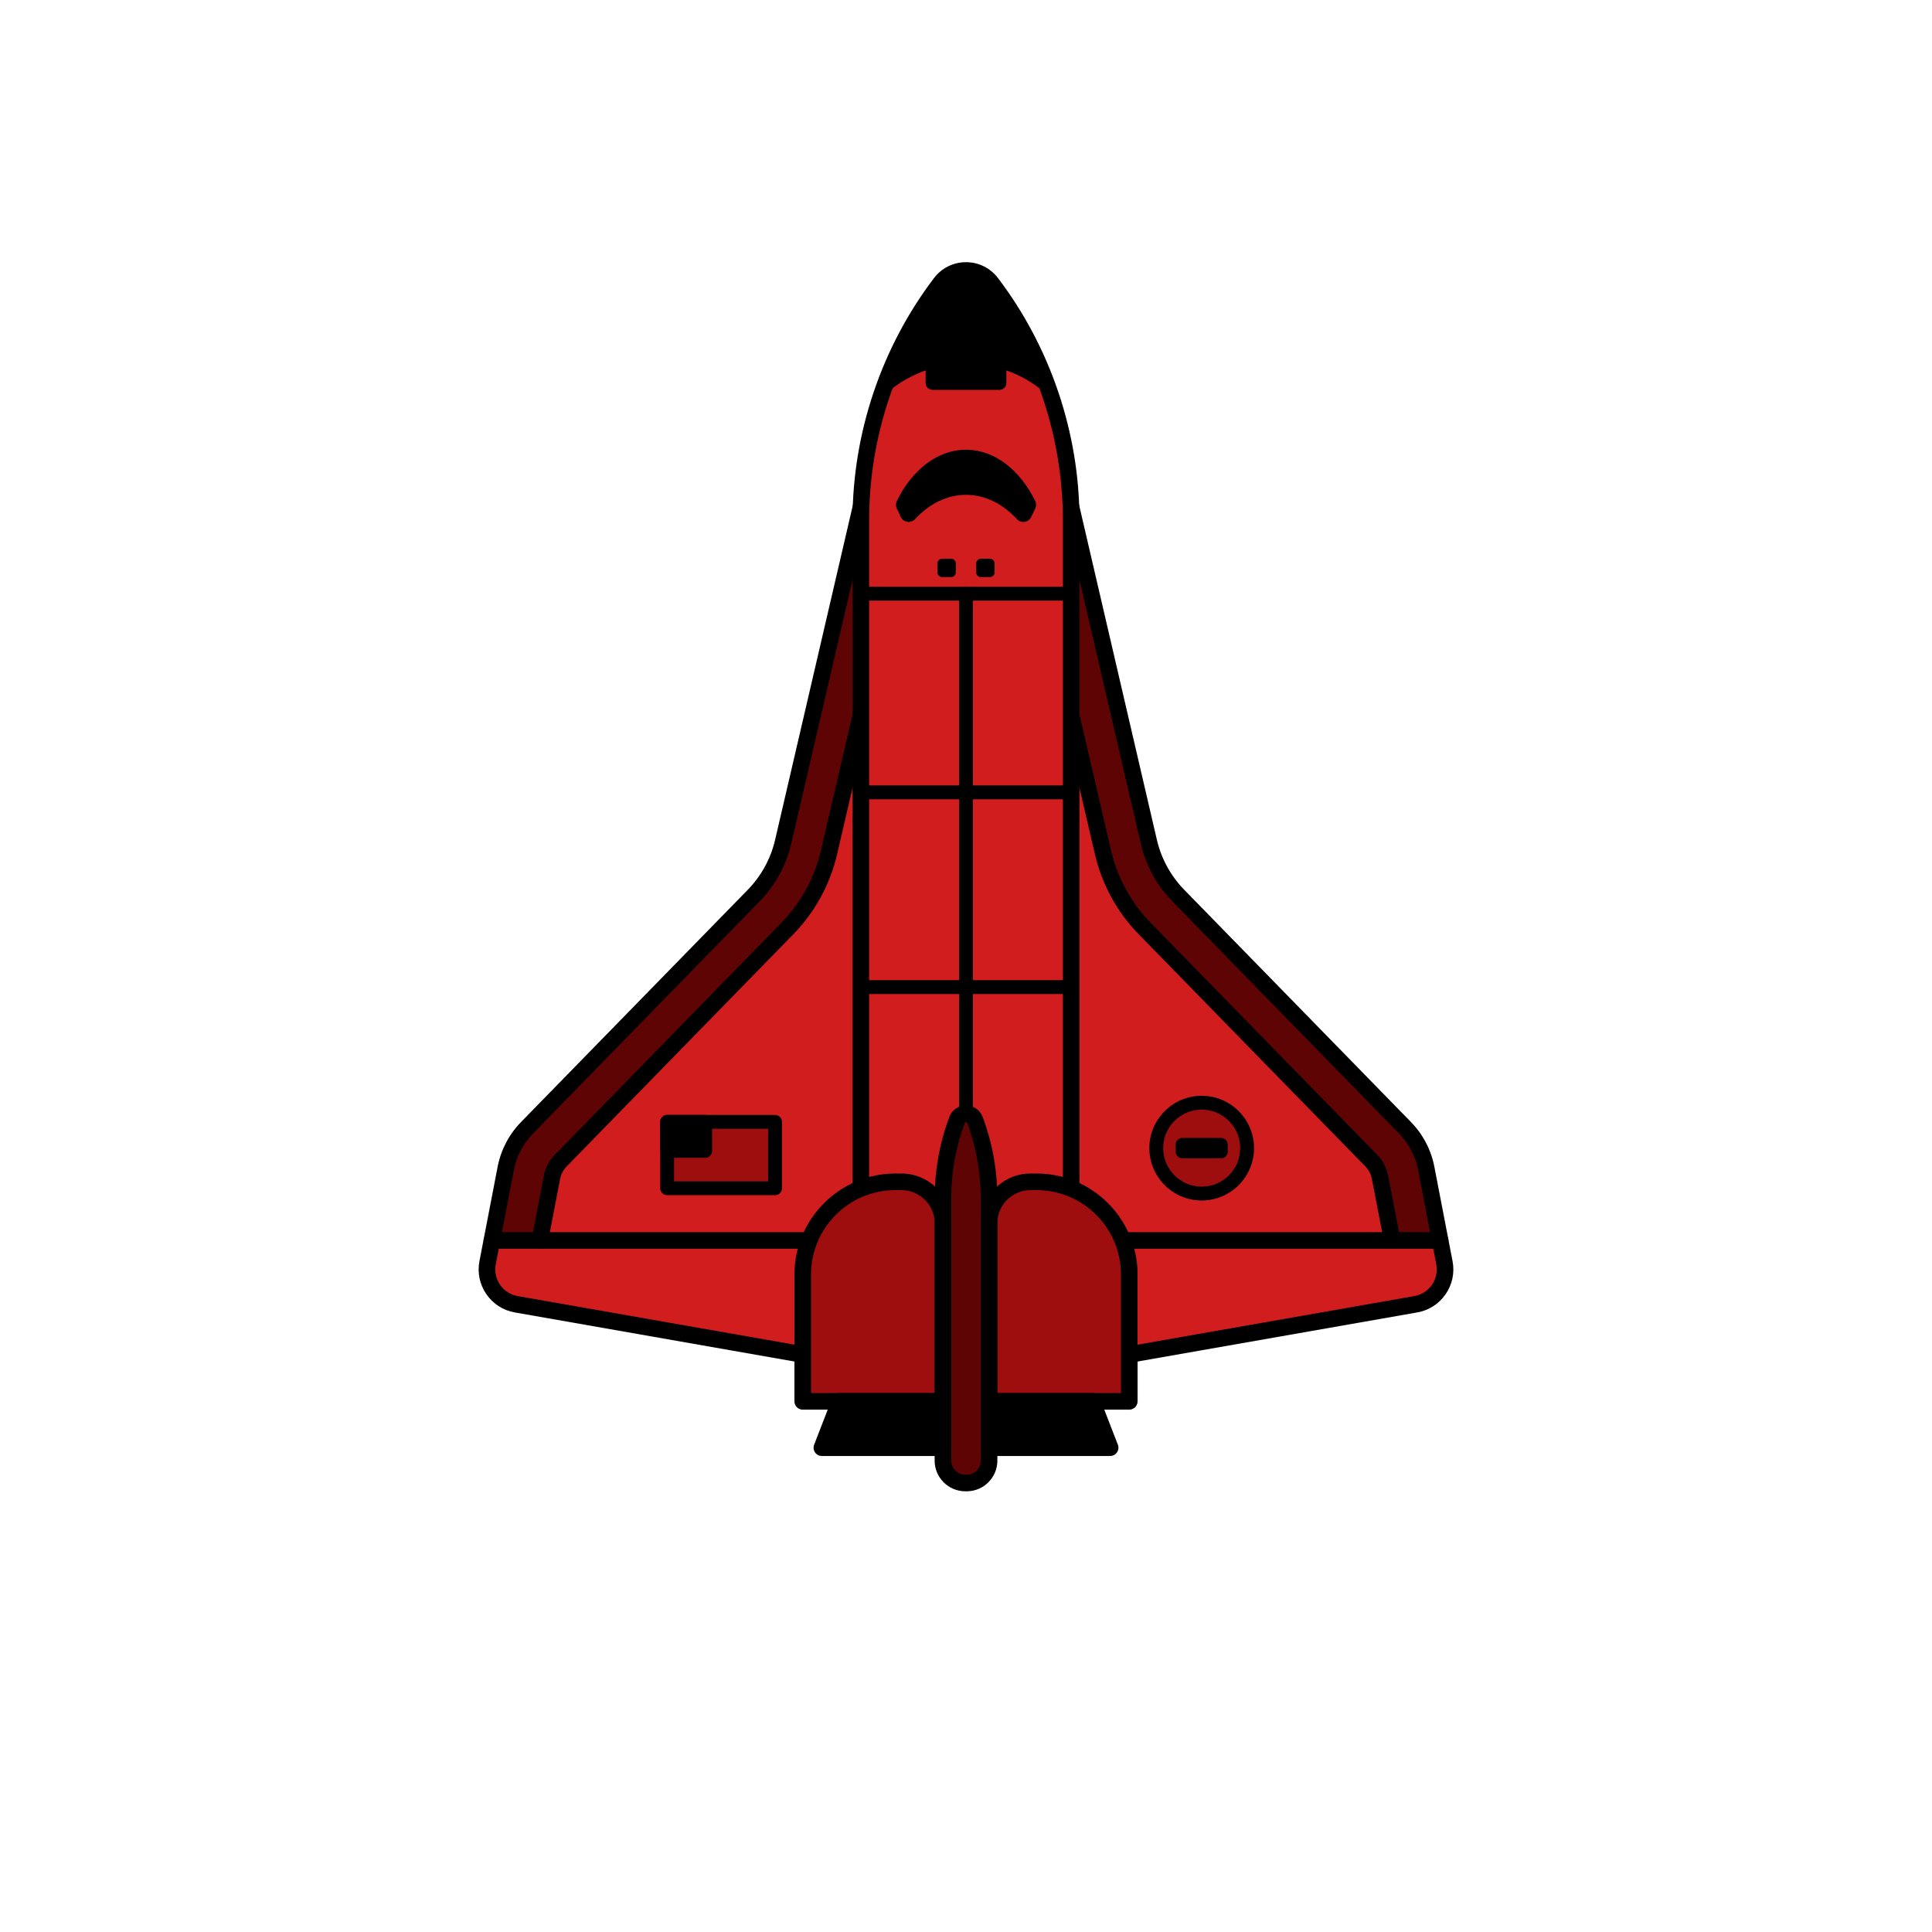
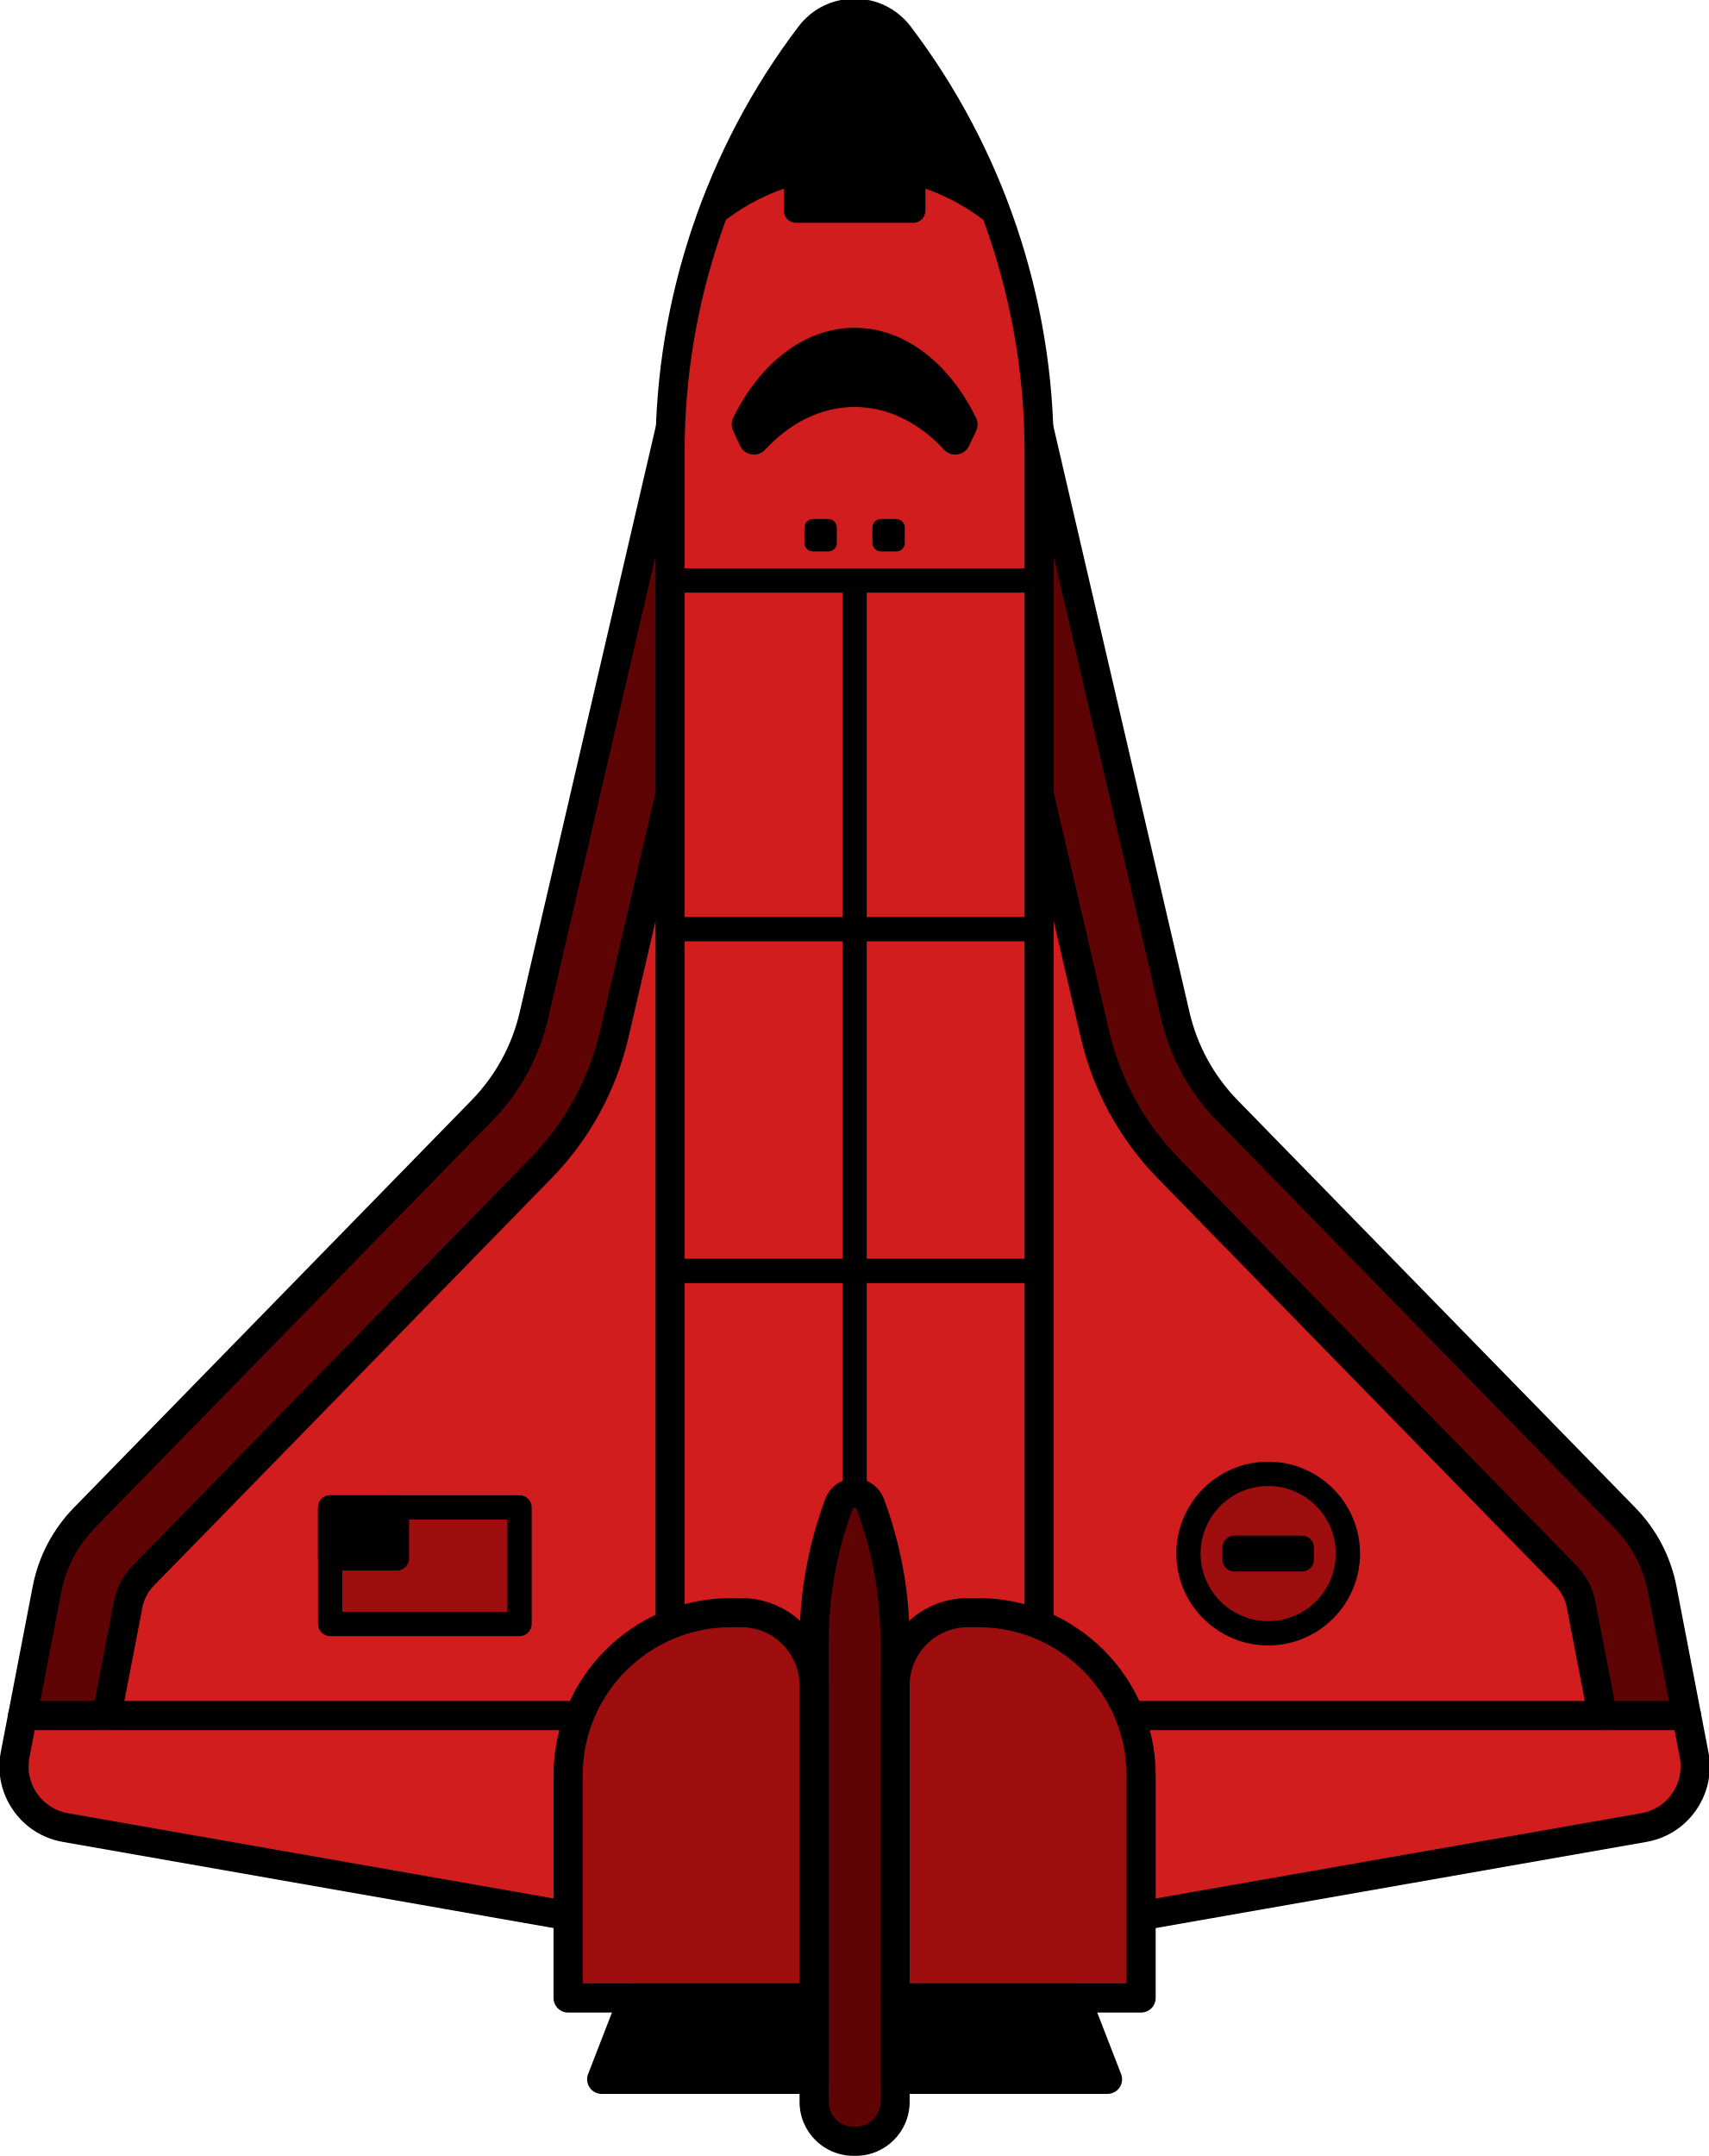
- <svg xmlns="http://www.w3.org/2000/svg" version="1.1" id="Layer_1" x="0px" y="0px" viewBox="0 0 4000 4000" style="enable-background:new 0 0 4000 4000;" xml:space="preserve">
+ <svg xmlns="http://www.w3.org/2000/svg" version="1.1" id="Layer_1" x="0px" y="0px" viewBox="991.68 544.384 2015.796 2543.384" style="enable-background:new 0 0 4000 4000;" xml:space="preserve">
  <g>
    <g>
      <g>
        <g>
          <path style="fill:#d11d1d;" d="M2991.836,2627.188c0.516,35.295-24.637,66.807-60.618,73.109l-394.821,69.328l-123.872,21.772      l-126.049,22.115h-572.951l-644.742-113.215c-35.981-6.302-61.134-37.814-60.618-73.109c0.057-4.24,0.516-8.537,1.375-12.834      l8.881-46.122l28.762-149.196c6.073-31.684,21.371-60.963,43.945-84.053l469.247-480.648      c30.194-30.939,51.394-69.614,61.191-111.783l161.229-694.073h434.411l4.87,20.97l156.358,673.103      c6.532,28.074,18.105,54.603,34.091,78.322c7.907,11.918,17.017,23.147,27.101,33.461l469.247,480.648      c22.574,23.09,37.872,52.369,43.945,84.053l28.762,149.196l8.881,46.122C2991.321,2618.651,2991.779,2622.948,2991.836,2627.188      z" />
          <path style="fill:#000000;" d="M1713.522,2816.013l-645.176-113.257c-36.865-6.455-63.227-38.247-62.681-75.601      c0.054-4.385,0.532-8.857,1.421-13.291l37.637-195.303c6.191-32.3,21.621-61.807,44.614-85.327l469.248-480.649      c29.922-30.659,50.859-68.901,60.542-110.601l161.68-696.006h438.384l161.68,696.006c6.47,27.818,17.822,53.892,33.73,77.49      c7.783,11.738,16.802,22.871,26.812,33.11l469.248,480.649c22.993,23.521,38.423,53.027,44.614,85.332l37.642,195.313      c0.879,4.409,1.362,8.882,1.421,13.276l0,0c0.542,37.354-25.82,69.15-62.69,75.601l-644.741,113.218L1713.522,2816.013z       M1784.782,1050.979l-160.781,692.139c-9.893,42.588-31.279,81.65-61.841,112.964l-469.248,480.649      c-22.305,22.817-37.271,51.44-43.276,82.773l-37.642,195.322c-0.83,4.15-1.274,8.315-1.328,12.393      c-0.513,34.893,24.111,64.585,58.545,70.615l644.746,113.218l572.519-0.039l644.307-113.179      c34.438-6.03,59.063-35.723,58.555-70.61l0,0c-0.059-4.092-0.503-8.257-1.328-12.383l-37.646-195.332      c-6.006-31.338-20.972-59.961-43.276-82.778l-469.248-480.649c-10.229-10.464-19.448-21.846-27.397-33.828      c-16.24-24.092-27.832-50.723-34.443-79.136l-160.781-692.139H1784.782z" />
        </g>
        <g>
          <circle style="fill:#9e0e0e;" cx="2487.964" cy="2377.095" r="94.06" />
        </g>
        <g>
          <path style="fill:#000000;" d="M2487.966,2485.481c-59.766,0-108.389-48.623-108.389-108.384      c0-59.766,48.623-108.389,108.389-108.389c59.761,0,108.384,48.623,108.384,108.389      C2596.35,2436.858,2547.727,2485.481,2487.966,2485.481z M2487.966,2297.361c-43.97,0-79.736,35.767-79.736,79.736      c0,43.965,35.767,79.731,79.736,79.731c43.965,0,79.731-35.767,79.731-79.731      C2567.697,2333.127,2531.931,2297.361,2487.966,2297.361z" />
        </g>
        <g>
          <path style="fill:#000000;" d="M2528.034,2398.223h-80.141c-7.667,0-13.883-6.215-13.883-13.883v-14.49      c0-7.667,6.216-13.883,13.883-13.883h80.141c7.667,0,13.883,6.216,13.883,13.883v14.49      C2541.917,2392.007,2535.701,2398.223,2528.034,2398.223z" />
        </g>
        <g>
          <path style="fill:#5e0404;" d="M2981.58,2568.232h-99.178l-25.21-130.747c-2.521-13.063-8.766-24.981-18.048-34.492      l-469.19-480.592c-42.685-43.716-72.536-98.261-86.344-157.791l-143.753-618.73h-279.715l-143.754,618.73      c-13.808,59.53-43.659,114.075-86.344,157.791l-469.19,480.592c-9.282,9.51-15.527,21.428-18.048,34.492l-25.21,130.747h-99.178      l28.762-149.196c6.073-31.684,21.371-60.963,43.945-84.053l469.247-480.648c30.194-30.939,51.394-69.614,61.191-111.783      l161.229-694.073h434.411l161.229,694.073c9.798,42.169,30.997,80.843,61.191,111.783l469.247,480.648      c22.574,23.09,37.872,52.369,43.945,84.053L2981.58,2568.232z" />
          <path style="fill:#000000;" d="M2984.606,2570.73h-104.268l-25.601-132.773c-2.427-12.563-8.438-24.053-17.383-33.218      l-469.189-480.591c-43.003-44.038-73.081-99.009-86.992-158.97l-143.306-616.797h-275.737l-143.306,616.797      c-13.911,59.961-43.989,114.932-86.992,158.97l-469.189,480.591c-8.945,9.165-14.956,20.654-17.378,33.218l-25.601,132.773      h-104.272l29.331-152.168c6.191-32.3,21.621-61.807,44.614-85.327l469.248-480.649c29.922-30.659,50.859-68.901,60.542-110.601      l161.68-696.006h438.384l161.68,696.006c9.683,41.699,30.62,79.941,60.542,110.601l469.248,480.649      c22.993,23.521,38.423,53.027,44.614,85.332L2984.606,2570.73z M2884.47,2565.73h94.082l-28.188-146.221      c-6.006-31.338-20.972-59.961-43.276-82.778l-469.248-480.649c-30.566-31.314-51.948-70.376-61.841-112.964l-160.781-692.139      h-430.434l-160.781,692.139c-9.893,42.588-31.279,81.65-61.841,112.964l-469.248,480.649      c-22.305,22.817-37.271,51.44-43.276,82.773l-28.188,146.226h94.087l24.819-128.721c2.612-13.525,9.082-25.894,18.716-35.767      l469.189-480.591c42.358-43.379,71.992-97.534,85.693-156.607l144.204-620.664h283.687l144.204,620.664      c13.701,59.072,43.335,113.228,85.693,156.607l469.189,480.591c9.634,9.868,16.104,22.236,18.721,35.767L2884.47,2565.73z" />
        </g>
        <g>
          <path style="fill:#000000;" d="M2286.477,2830.681h-572.954c-0.996,0-1.992-0.088-2.974-0.259l-644.761-113.179      c-24.067-4.224-44.956-17.632-58.818-37.754c-13.867-20.122-18.955-44.414-14.331-68.408l37.642-195.273      c6.777-35.137,23.569-67.246,48.569-92.856l469.214-480.62c28.037-28.711,47.651-64.551,56.733-103.643l161.26-694.111      c1.812-7.783,8.75-13.296,16.743-13.296h434.399c7.993,0,14.932,5.513,16.743,13.296l161.26,694.106      c9.082,39.097,28.696,74.937,56.733,103.648l469.214,480.62c24.995,25.601,41.792,57.71,48.569,92.856l37.642,195.273      c4.624,23.994-0.464,48.286-14.331,68.408c-13.862,20.122-34.751,33.53-58.813,37.754l-644.766,113.179      C2288.469,2830.593,2287.473,2830.681,2286.477,2830.681z M1715.021,2796.306h569.956l643.291-112.92      c14.917-2.622,27.861-10.928,36.455-23.398s11.743-27.529,8.877-42.402l-37.642-195.273      c-5.498-28.516-19.126-54.57-39.409-75.347l-469.214-480.62c-32.427-33.203-55.117-74.658-65.62-119.883l-158.169-680.806      h-407.095l-158.169,680.81c-10.503,45.22-33.198,86.675-65.62,119.878l-469.214,480.62      c-20.288,20.781-33.916,46.836-39.409,75.347l-37.641,195.273c-2.866,14.873,0.283,29.932,8.877,42.397      c8.594,12.476,21.538,20.781,36.46,23.403L1715.021,2796.306z" />
        </g>
        <g>
          <path style="fill:#000000;" d="M2882.385,2585.422c-8.071,0-15.273-5.718-16.86-13.94l-25.21-130.747      c-1.88-9.731-6.538-18.633-13.472-25.737l-469.189-480.591c-44.878-45.957-76.27-103.33-90.786-165.913l-140.664-605.425      h-252.407l-140.664,605.435c-14.517,62.573-45.908,119.946-90.786,165.903l-469.189,480.591      c-6.934,7.104-11.592,16.006-13.472,25.742l-25.205,130.742c-1.797,9.321-10.781,15.43-20.132,13.628      c-9.321-1.802-15.425-10.811-13.628-20.132l25.21-130.747c3.159-16.357,10.982-31.313,22.627-43.247l469.189-480.591      c40.483-41.46,68.804-93.213,81.899-149.663l143.755-618.74c1.812-7.783,8.75-13.296,16.743-13.296h279.712      c7.993,0,14.932,5.513,16.743,13.296l143.755,618.73c13.096,56.46,41.416,108.213,81.899,149.673l469.189,480.591      c11.641,11.929,19.468,26.88,22.627,43.237l25.215,130.757c1.797,9.321-4.307,18.33-13.628,20.132      C2884.558,2585.32,2883.464,2585.422,2882.385,2585.422z" />
        </g>
        <g>
          <path style="fill:#000000;" d="M1662.028,2585.393H1018.41c-9.492,0-17.188-7.695-17.188-17.188s7.695-17.188,17.188-17.188      h643.618c9.492,0,17.188,7.695,17.188,17.188S1671.521,2585.393,1662.028,2585.393z" />
        </g>
        <g>
          <path style="fill:#000000;" d="M2981.589,2585.393h-670.356c-9.492,0-17.188-7.695-17.188-17.188s7.695-17.188,17.188-17.188      h670.356c9.492,0,17.188,7.695,17.188,17.188S2991.081,2585.393,2981.589,2585.393z" />
        </g>
        <g>
          <path style="fill:#d11d1d;" d="M2217.721,1076.496v1412.325h-435.443V1076.496c0-88.578,14.496-175.896,42.399-258.745      c2.177-6.417,4.411-12.834,6.761-19.194c27.673-75.744,66.634-147.478,116.08-212.508c26.356-34.721,78.609-34.721,104.964,0      c49.446,65.03,88.407,136.764,116.08,212.508C2200.877,887.02,2217.721,981.042,2217.721,1076.496z" />
          <path style="fill:#000000;" d="M2220.222,2491.321h-440.444V1076.496c0-88.428,14.307-175.747,42.529-259.541      c2.188-6.445,4.429-12.886,6.787-19.263c28.008-76.665,67.188-148.384,116.431-213.159      c13.042-17.173,32.896-27.026,54.478-27.026c21.577,0,41.431,9.853,54.473,27.026c49.253,64.79,88.428,136.509,116.436,213.164      c32.72,89.575,49.312,183.379,49.312,278.799V2491.321z M1784.777,2486.321h430.444V1076.496      c0-94.834-16.489-188.057-49.009-277.08c-27.832-76.186-66.768-147.466-115.723-211.855      c-12.085-15.923-30.488-25.054-50.488-25.054c-20.005,0-38.408,9.131-50.493,25.054      c-48.945,64.375-87.881,135.654-115.723,211.855c-2.344,6.343-4.575,12.744-6.743,19.141      c-28.047,83.271-42.266,170.059-42.266,257.939V2486.321z" />
        </g>
        <g>
          <path style="fill:#000000;" d="M2168.562,798.557c-28.762-23.491-62.452-41.138-99.35-51.05v45.378h-138.425v-45.378      c-36.898,9.913-70.588,27.559-99.35,51.05c27.673-75.744,66.634-147.478,116.08-212.508c26.356-34.721,78.609-34.721,104.964,0      C2101.928,651.079,2140.889,722.813,2168.562,798.557z" />
          <path style="fill:#000000;" d="M1825.964,806.257l3.125-8.56c28.013-76.67,67.192-148.389,116.436-213.164      c13.042-17.173,32.896-27.026,54.478-27.026c21.577,0,41.431,9.853,54.473,27.026c49.253,64.79,88.428,136.509,116.436,213.164      l3.125,8.56l-7.056-5.762c-28.359-23.169-60.4-39.883-95.269-49.707v44.595h-143.423v-44.595      c-34.868,9.824-66.909,26.538-95.268,49.707L1825.964,806.257z M2066.711,744.245l3.149,0.85      c33.911,9.107,65.239,24.556,93.252,45.967c-27.598-73.047-65.459-141.47-112.622-203.501      c-12.085-15.923-30.488-25.054-50.488-25.054c-20.005,0-38.408,9.131-50.493,25.054      c-47.153,62.022-85.015,130.444-112.617,203.501c28.008-21.411,59.336-36.86,93.247-45.967l3.149-0.85v46.138h133.423V744.245z" />
        </g>
        <g>
          <path style="fill:#000000;" d="M2217.722,2506.008h-435.444c-9.492,0-17.188-7.695-17.188-17.188V1076.496      c0-179.805,59.917-357.671,168.716-500.83c15.859-20.864,39.985-32.832,66.196-32.832c26.206,0,50.332,11.968,66.191,32.832l0,0      c108.799,143.159,168.716,321.025,168.716,500.83v1412.324C2234.909,2498.313,2227.214,2506.008,2217.722,2506.008z       M1799.465,2471.633h401.069V1076.496c0-172.339-57.432-342.817-161.714-480.029l0,0c-9.297-12.236-23.447-19.258-38.818-19.258      c-15.376,0-29.526,7.021-38.823,19.258c-104.282,137.212-161.714,307.69-161.714,480.029V2471.633z" />
        </g>
        <g>
          <path style="fill:#000000;" d="M2168.552,812.883c-3.184,0-6.392-1.059-9.053-3.232c-22.964-18.76-48.452-33.091-75.962-42.734      v25.967c0,7.91-6.416,14.326-14.326,14.326h-138.423c-7.91,0-14.326-6.416-14.326-14.326v-25.967      c-27.505,9.644-52.993,23.975-75.962,42.734c-6.133,5.01-15.151,4.092-20.156-2.031c-5.005-6.128-4.092-15.151,2.031-20.156      c31.079-25.376,66.299-43.477,104.697-53.789c4.307-1.143,8.896-0.239,12.432,2.466c3.535,2.71,5.61,6.914,5.61,11.367v31.05      h109.771v-31.05c0-4.453,2.075-8.657,5.61-11.367c3.535-2.715,8.13-3.613,12.432-2.466      c38.403,10.317,73.628,28.413,104.697,53.789c6.128,5.005,7.036,14.028,2.031,20.156      C2176.823,811.086,2172.707,812.883,2168.552,812.883z" />
        </g>
        <g>
          <path style="fill:#5e0404;" d="M2001.432,3070.366h-2.865c-25.578,0-46.313-20.735-46.313-46.313v-543.11      c0-55.416,9.921-110.383,29.294-162.302h0c6.373-17.08,30.531-17.08,36.904,0h0c19.373,51.919,29.294,106.887,29.294,162.302      v543.11C2047.746,3049.631,2027.011,3070.366,2001.432,3070.366z" />
          <path style="fill:#000000;" d="M2001.433,3072.869h-2.866c-26.914,0-48.813-21.899-48.813-48.813v-543.11      c0-55.903,9.912-110.806,29.453-163.179c3.325-8.901,11.289-14.434,20.791-14.438c9.507,0,17.476,5.532,20.801,14.438      c19.541,52.378,29.448,107.28,29.448,163.179v543.11C2050.246,3050.969,2028.347,3072.869,2001.433,3072.869z       M1999.997,2308.328c-5.767,0.005-13.027,2.939-16.104,11.187c-19.336,51.812-29.141,106.128-29.141,161.431v543.11      c0,24.16,19.653,43.813,43.813,43.813h2.866c24.16,0,43.813-19.653,43.813-43.813v-543.11c0-55.303-9.8-109.614-29.136-161.431      C2013.034,2311.267,2005.769,2308.328,1999.997,2308.328z" />
        </g>
        <g>
          <path style="fill:#9e0e0e;" d="M2338.041,2901.346h-290.295v-368.599c0-47.465,38.478-85.943,85.943-85.943h12.414      c106.005,0,191.939,85.934,191.939,191.939V2901.346z" />
          <path style="fill:#000072;" d="M2340.539,2903.845h-295.293v-371.099c0-48.77,39.673-88.442,88.442-88.442h12.412      c107.212,0,194.438,87.227,194.438,194.438V2903.845z M2050.246,2898.845h285.293v-260.103      c0-104.458-84.98-189.438-189.438-189.438h-12.412c-46.011,0-83.442,37.432-83.442,83.442V2898.845z" />
        </g>
        <g>
          <polygon style="fill:#000000;" points="2298.412,2997.315 2047.746,2997.315 2047.746,2901.346 2261.17,2901.346     " />
          <path style="fill:#000000;" d="M2302.063,2999.817h-256.816v-100.972h217.637L2302.063,2999.817z M2050.246,2994.817h244.512      l-35.303-90.972h-209.209V2994.817z" />
        </g>
        <g>
          <path style="fill:#9e0e0e;" d="M1661.959,2901.346h290.295v-368.599c0-47.465-38.478-85.943-85.943-85.943h-12.414      c-106.005,0-191.939,85.934-191.939,191.939V2901.346z" />
          <path style="fill:#000000;" d="M1954.753,2903.845H1659.46v-265.103c0-107.212,87.227-194.438,194.439-194.438h12.412      c48.77,0,88.443,39.673,88.443,88.442V2903.845z M1664.46,2898.845h285.293v-366.099c0-46.011-37.432-83.442-83.443-83.442      h-12.412c-104.458,0-189.439,84.98-189.439,189.438V2898.845z" />
        </g>
        <g>
          <polygon style="fill:#000000;" points="1701.588,2997.315 1952.254,2997.315 1952.254,2901.346 1738.83,2901.346     " />
          <path style="fill:#000000;" d="M1954.753,2999.817h-256.816l39.18-100.972h217.637V2999.817z M1705.241,2994.817h244.512      v-90.972h-209.209L1705.241,2994.817z" />
        </g>
        <g>
          <path style="fill:#000000;" d="M2001.433,3087.556h-2.866c-35.015,0-63.501-28.486-63.501-63.501v-543.11      c0-57.661,10.22-114.292,30.381-168.315c5.435-14.57,18.999-23.984,34.551-23.989c15.552,0,29.121,9.414,34.561,23.989      c20.156,54.028,30.376,110.659,30.376,168.315v543.11C2064.934,3059.07,2036.447,3087.556,2001.433,3087.556z M2000.002,2323.02      c-1.738,0-2.148,1.099-2.349,1.626c-18.721,50.166-28.213,102.754-28.213,156.299v543.11c0,16.06,13.066,29.126,29.126,29.126      h2.866c16.06,0,29.126-13.066,29.126-29.126v-543.11c0-53.54-9.492-106.128-28.208-156.299      C2002.155,2324.124,2001.74,2323.02,2000.002,2323.02z" />
        </g>
        <g>
          <polygon style="fill:#000000;" points="2298.412,2997.315 2047.746,2997.315 2047.746,2901.346 2261.17,2901.346     " />
          <path style="fill:#000000;" d="M2302.063,2999.817h-256.816v-100.972h217.637L2302.063,2999.817z M2050.246,2994.817h244.512      l-35.303-90.972h-209.209V2994.817z" />
        </g>
        <g>
          <polygon style="fill:#000000;" points="1701.588,2997.315 1952.254,2997.315 1952.254,2901.346 1738.83,2901.346     " />
          <path style="fill:#000000;" d="M1954.753,2999.817h-256.816l39.18-100.972h217.637V2999.817z M1705.241,2994.817h244.512      v-90.972h-209.209L1705.241,2994.817z" />
        </g>
        <g>
          <path style="fill:#000000;" d="M2338.039,2918.533h-290.293c-9.492,0-17.188-7.695-17.188-17.188v-368.599      c0-56.865,46.265-103.13,103.13-103.13h12.412c115.313,0,209.126,93.813,209.126,209.126v262.603      C2355.227,2910.837,2347.531,2918.533,2338.039,2918.533z M2064.934,2884.158h255.918v-245.415      c0-96.357-78.394-174.751-174.751-174.751h-12.412c-37.91,0-68.755,30.845-68.755,68.755V2884.158z" />
        </g>
        <g>
          <path style="fill:#000000;" d="M2298.41,3014.504h-250.664c-9.492,0-17.188-7.695-17.188-17.188v-95.972      c0-9.492,7.695-17.188,17.188-17.188h213.423c7.095,0,13.457,4.355,16.025,10.972l37.241,95.972      c2.051,5.283,1.362,11.245-1.841,15.928C2309.392,3011.707,2304.084,3014.504,2298.41,3014.504z M2064.934,2980.129h208.369      l-23.901-61.597h-184.468V2980.129z" />
        </g>
        <g>
          <path style="fill:#000000;" d="M1952.253,2918.533H1661.96c-9.492,0-17.188-7.695-17.188-17.188v-262.603      c0-115.313,93.814-209.126,209.126-209.126h12.412c56.865,0,103.13,46.265,103.13,103.13v368.599      C1969.441,2910.837,1961.745,2918.533,1952.253,2918.533z M1679.147,2884.158h255.918v-351.411      c0-37.91-30.845-68.755-68.755-68.755h-12.412c-96.358,0-174.751,78.394-174.751,174.751V2884.158z" />
        </g>
        <g>
          <path style="fill:#000000;" d="M1952.253,3014.504h-250.664c-5.674,0-10.981-2.798-14.185-7.476      c-3.203-4.683-3.892-10.645-1.841-15.928l37.241-95.972c2.568-6.616,8.931-10.972,16.025-10.972h213.423      c9.492,0,17.188,7.695,17.188,17.188v95.972C1969.441,3006.809,1961.745,3014.504,1952.253,3014.504z M1726.696,2980.129      h208.369v-61.597h-184.468L1726.696,2980.129z" />
        </g>
        <g>
          <path style="fill:#000000;" d="M2217.722,1243.503h-435.444c-7.91,0-14.326-6.416-14.326-14.326      c0-7.91,6.416-14.326,14.326-14.326h435.444c7.91,0,14.326,6.416,14.326,14.326      C2232.048,1237.087,2225.632,1243.503,2217.722,1243.503z" />
        </g>
        <g>
          <path style="fill:#000000;" d="M2217.722,1654.822h-435.444c-7.91,0-14.326-6.416-14.326-14.326      c0-7.91,6.416-14.326,14.326-14.326h435.444c7.91,0,14.326,6.416,14.326,14.326      C2232.048,1648.406,2225.632,1654.822,2217.722,1654.822z" />
        </g>
        <g>
          <path style="fill:#000000;" d="M2217.722,2057.976h-435.444c-7.91,0-14.326-6.416-14.326-14.326      c0-7.91,6.416-14.326,14.326-14.326h435.444c7.91,0,14.326,6.416,14.326,14.326      C2232.048,2051.56,2225.632,2057.976,2217.722,2057.976z" />
        </g>
        <g>
          <path style="fill:#000000;" d="M2000.002,2320.159c-7.91,0-14.326-6.416-14.326-14.326V1229.177      c0-7.91,6.416-14.326,14.326-14.326s14.326,6.416,14.326,14.326v1076.655      C2014.328,2313.743,2007.912,2320.159,2000.002,2320.159z" />
        </g>
        <g>
          <path style="fill:#000000;" d="M2143.323,1052.834l-8.26,17.481c-5.452,11.538-20.832,13.915-29.508,4.556      c-29.29-31.594-65.852-50.366-105.555-50.366s-76.265,18.772-105.555,50.366c-8.676,9.359-24.056,6.982-29.508-4.556      l-8.26-17.481c-2.304-4.877-2.386-10.572-0.016-15.418c31.4-64.203,83.923-106.301,143.339-106.301      s111.939,42.098,143.339,106.301C2145.708,1042.262,2145.627,1047.957,2143.323,1052.834z" />
        </g>
        <g>
          <g>
            <path style="fill:#000000;" d="M2049.178,1194.906h-18.143c-5.538,0-10.027-4.489-10.027-10.027v-18.144       c0-5.537,4.489-10.027,10.027-10.027h18.143c5.538,0,10.027,4.489,10.027,10.027v18.144       C2059.205,1190.416,2054.716,1194.906,2049.178,1194.906z" />
          </g>
          <g>
            <path style="fill:#000000;" d="M1968.965,1194.906h-18.143c-5.538,0-10.027-4.489-10.027-10.027v-18.144       c0-5.537,4.489-10.027,10.027-10.027h18.143c5.538,0,10.027,4.489,10.027,10.027v18.144       C1978.992,1190.416,1974.503,1194.906,1968.965,1194.906z" />
          </g>
        </g>
        <g>
          <rect x="1381.213" y="2322.665" style="fill:#9e0e0e;" width="223.451" height="137.508" />
        </g>
        <g>
          <path style="fill:#000000;" d="M1604.665,2474.5h-223.452c-7.91,0-14.326-6.416-14.326-14.326v-137.51      c0-7.91,6.416-14.326,14.326-14.326h223.452c7.91,0,14.326,6.416,14.326,14.326v137.51      C1618.991,2468.083,1612.575,2474.5,1604.665,2474.5z M1395.539,2445.847h194.8V2336.99h-194.8V2445.847z" />
        </g>
        <g>
          <rect x="1381.213" y="2322.665" style="fill:#000000;" width="78.781" height="60.16" />
          <path style="fill:#000000;" d="M1462.492,2385.325h-83.779v-65.161h83.779V2385.325z M1383.713,2380.325h73.779v-55.161h-73.779      V2380.325z" />
        </g>
        <g>
          <path style="fill:#000000;" d="M1459.992,2397.151h-78.779c-7.91,0-14.326-6.416-14.326-14.326v-60.161      c0-7.91,6.416-14.326,14.326-14.326h78.779c7.91,0,14.326,6.416,14.326,14.326v60.161      C1474.318,2390.735,1467.902,2397.151,1459.992,2397.151z M1395.539,2368.499h50.127v-31.509h-50.127V2368.499z" />
        </g>
      </g>
    </g>
  </g>
</svg>
